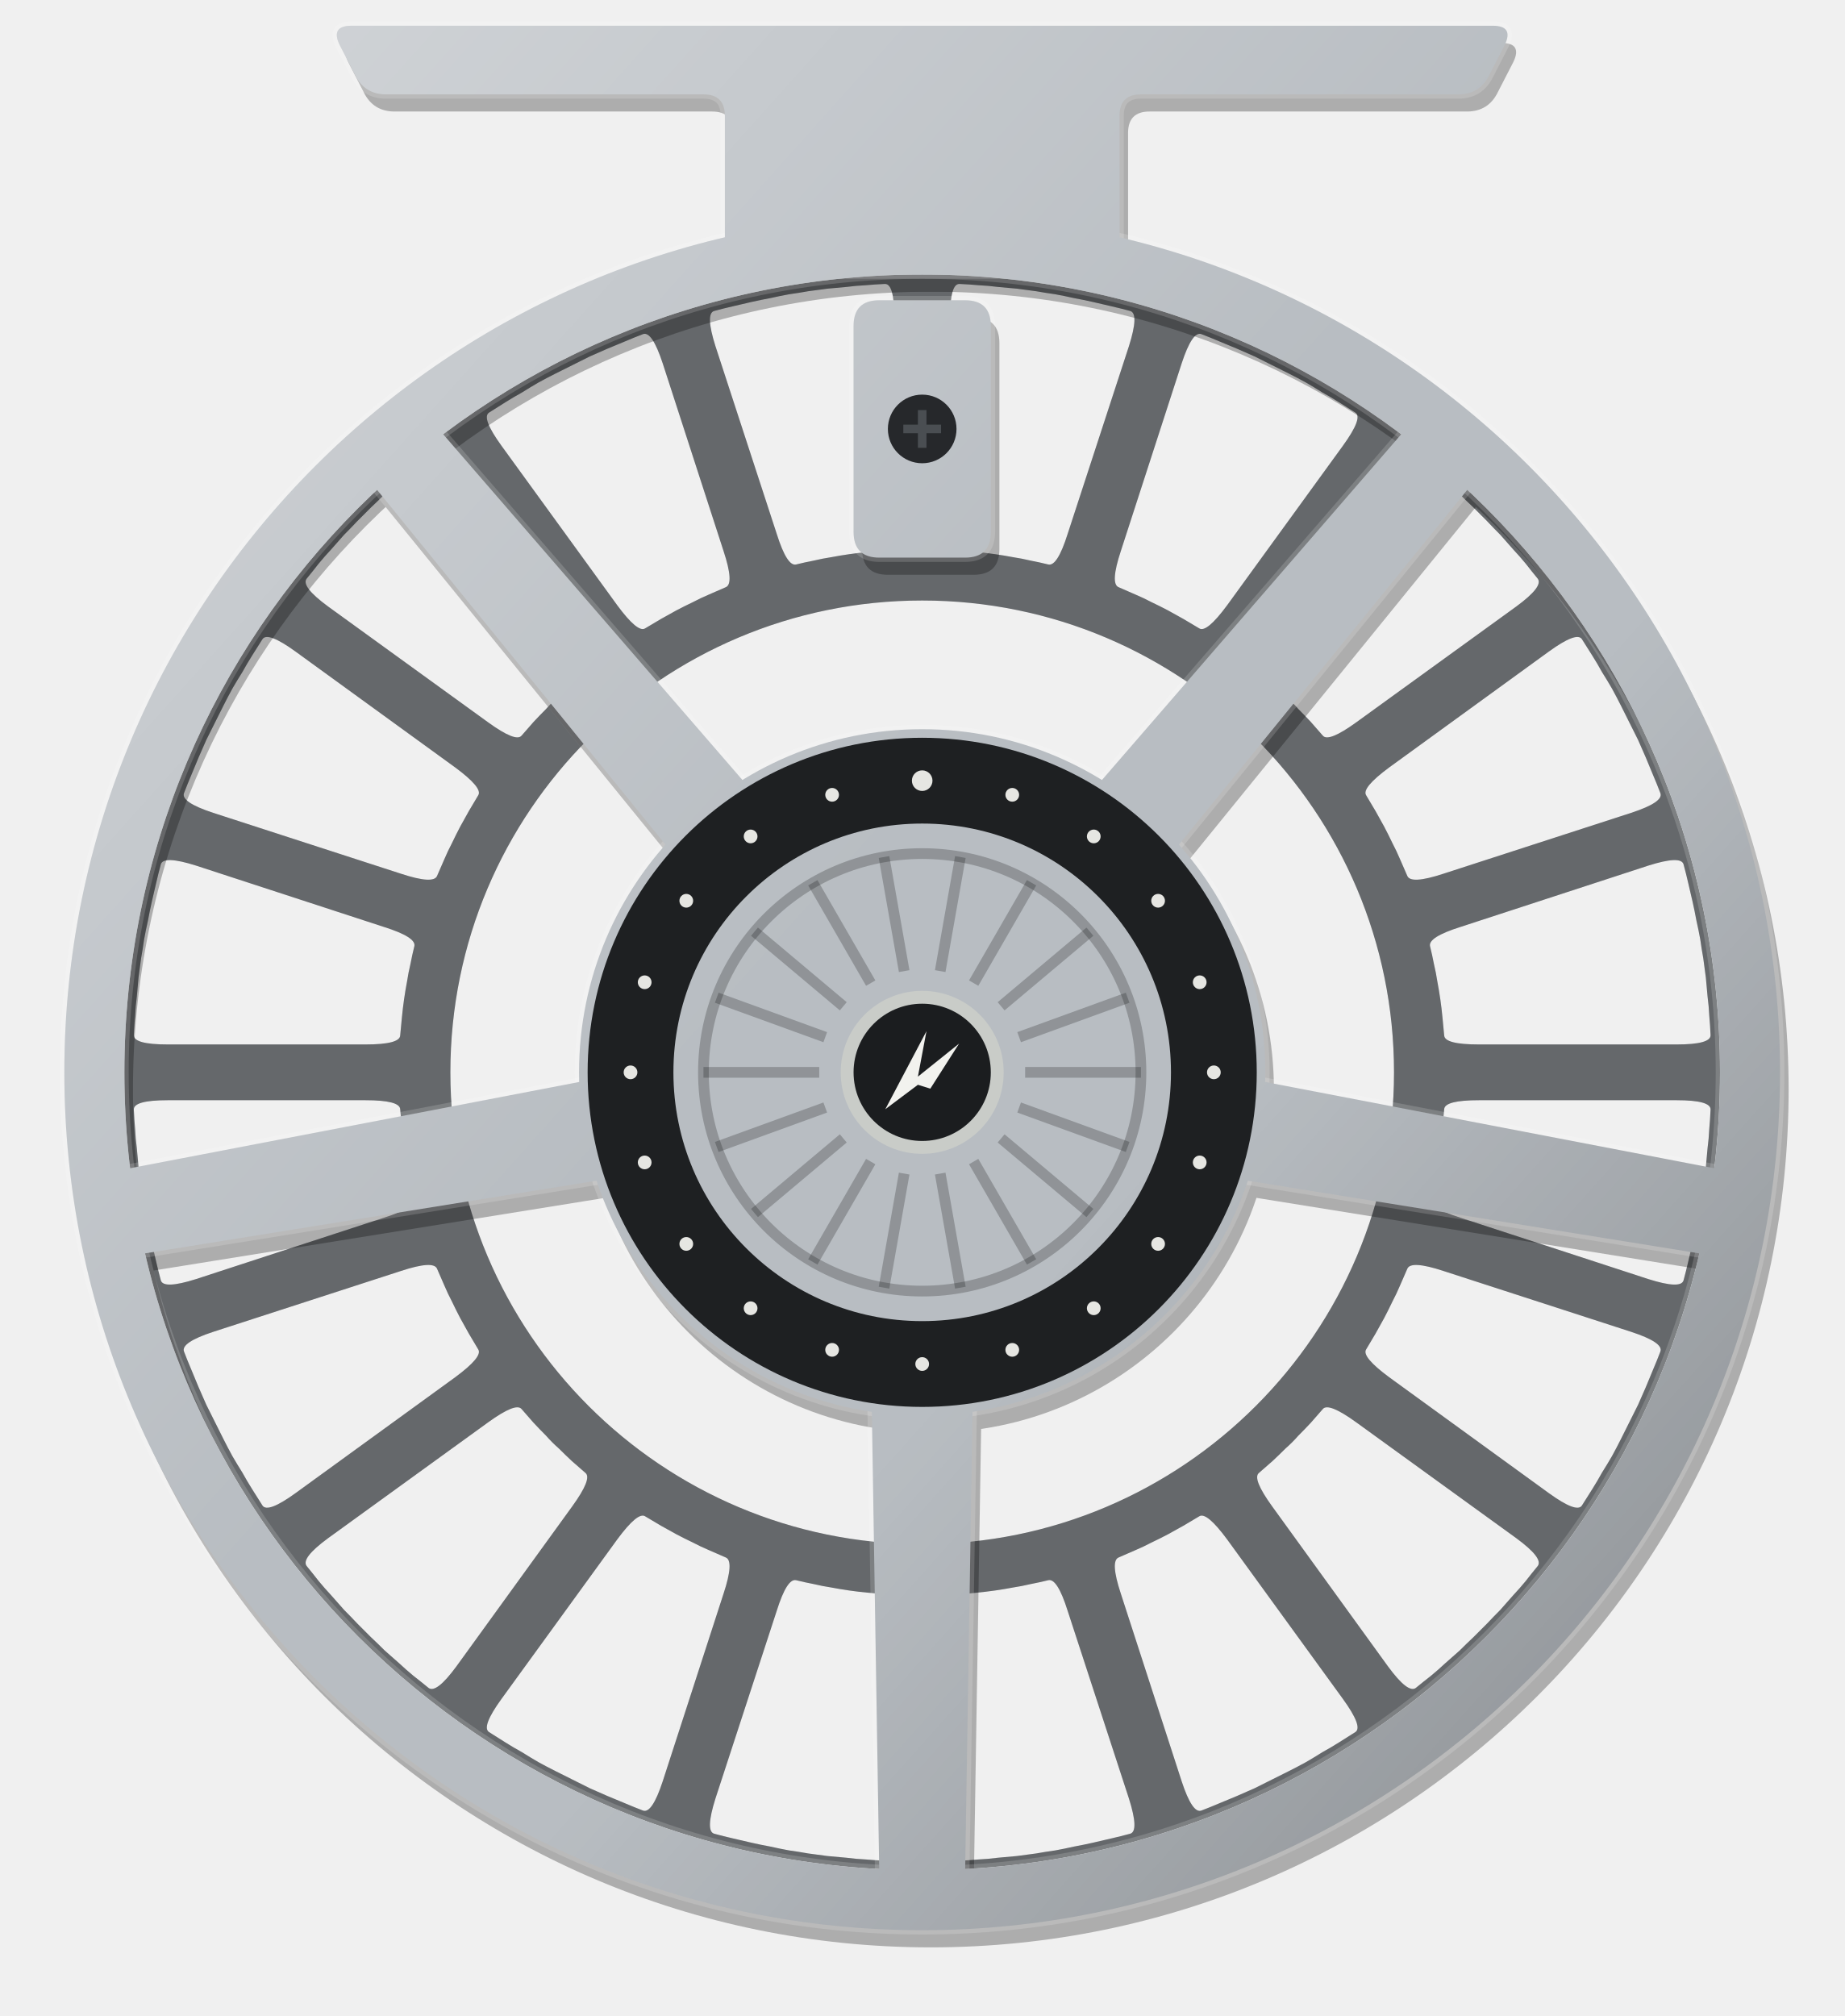
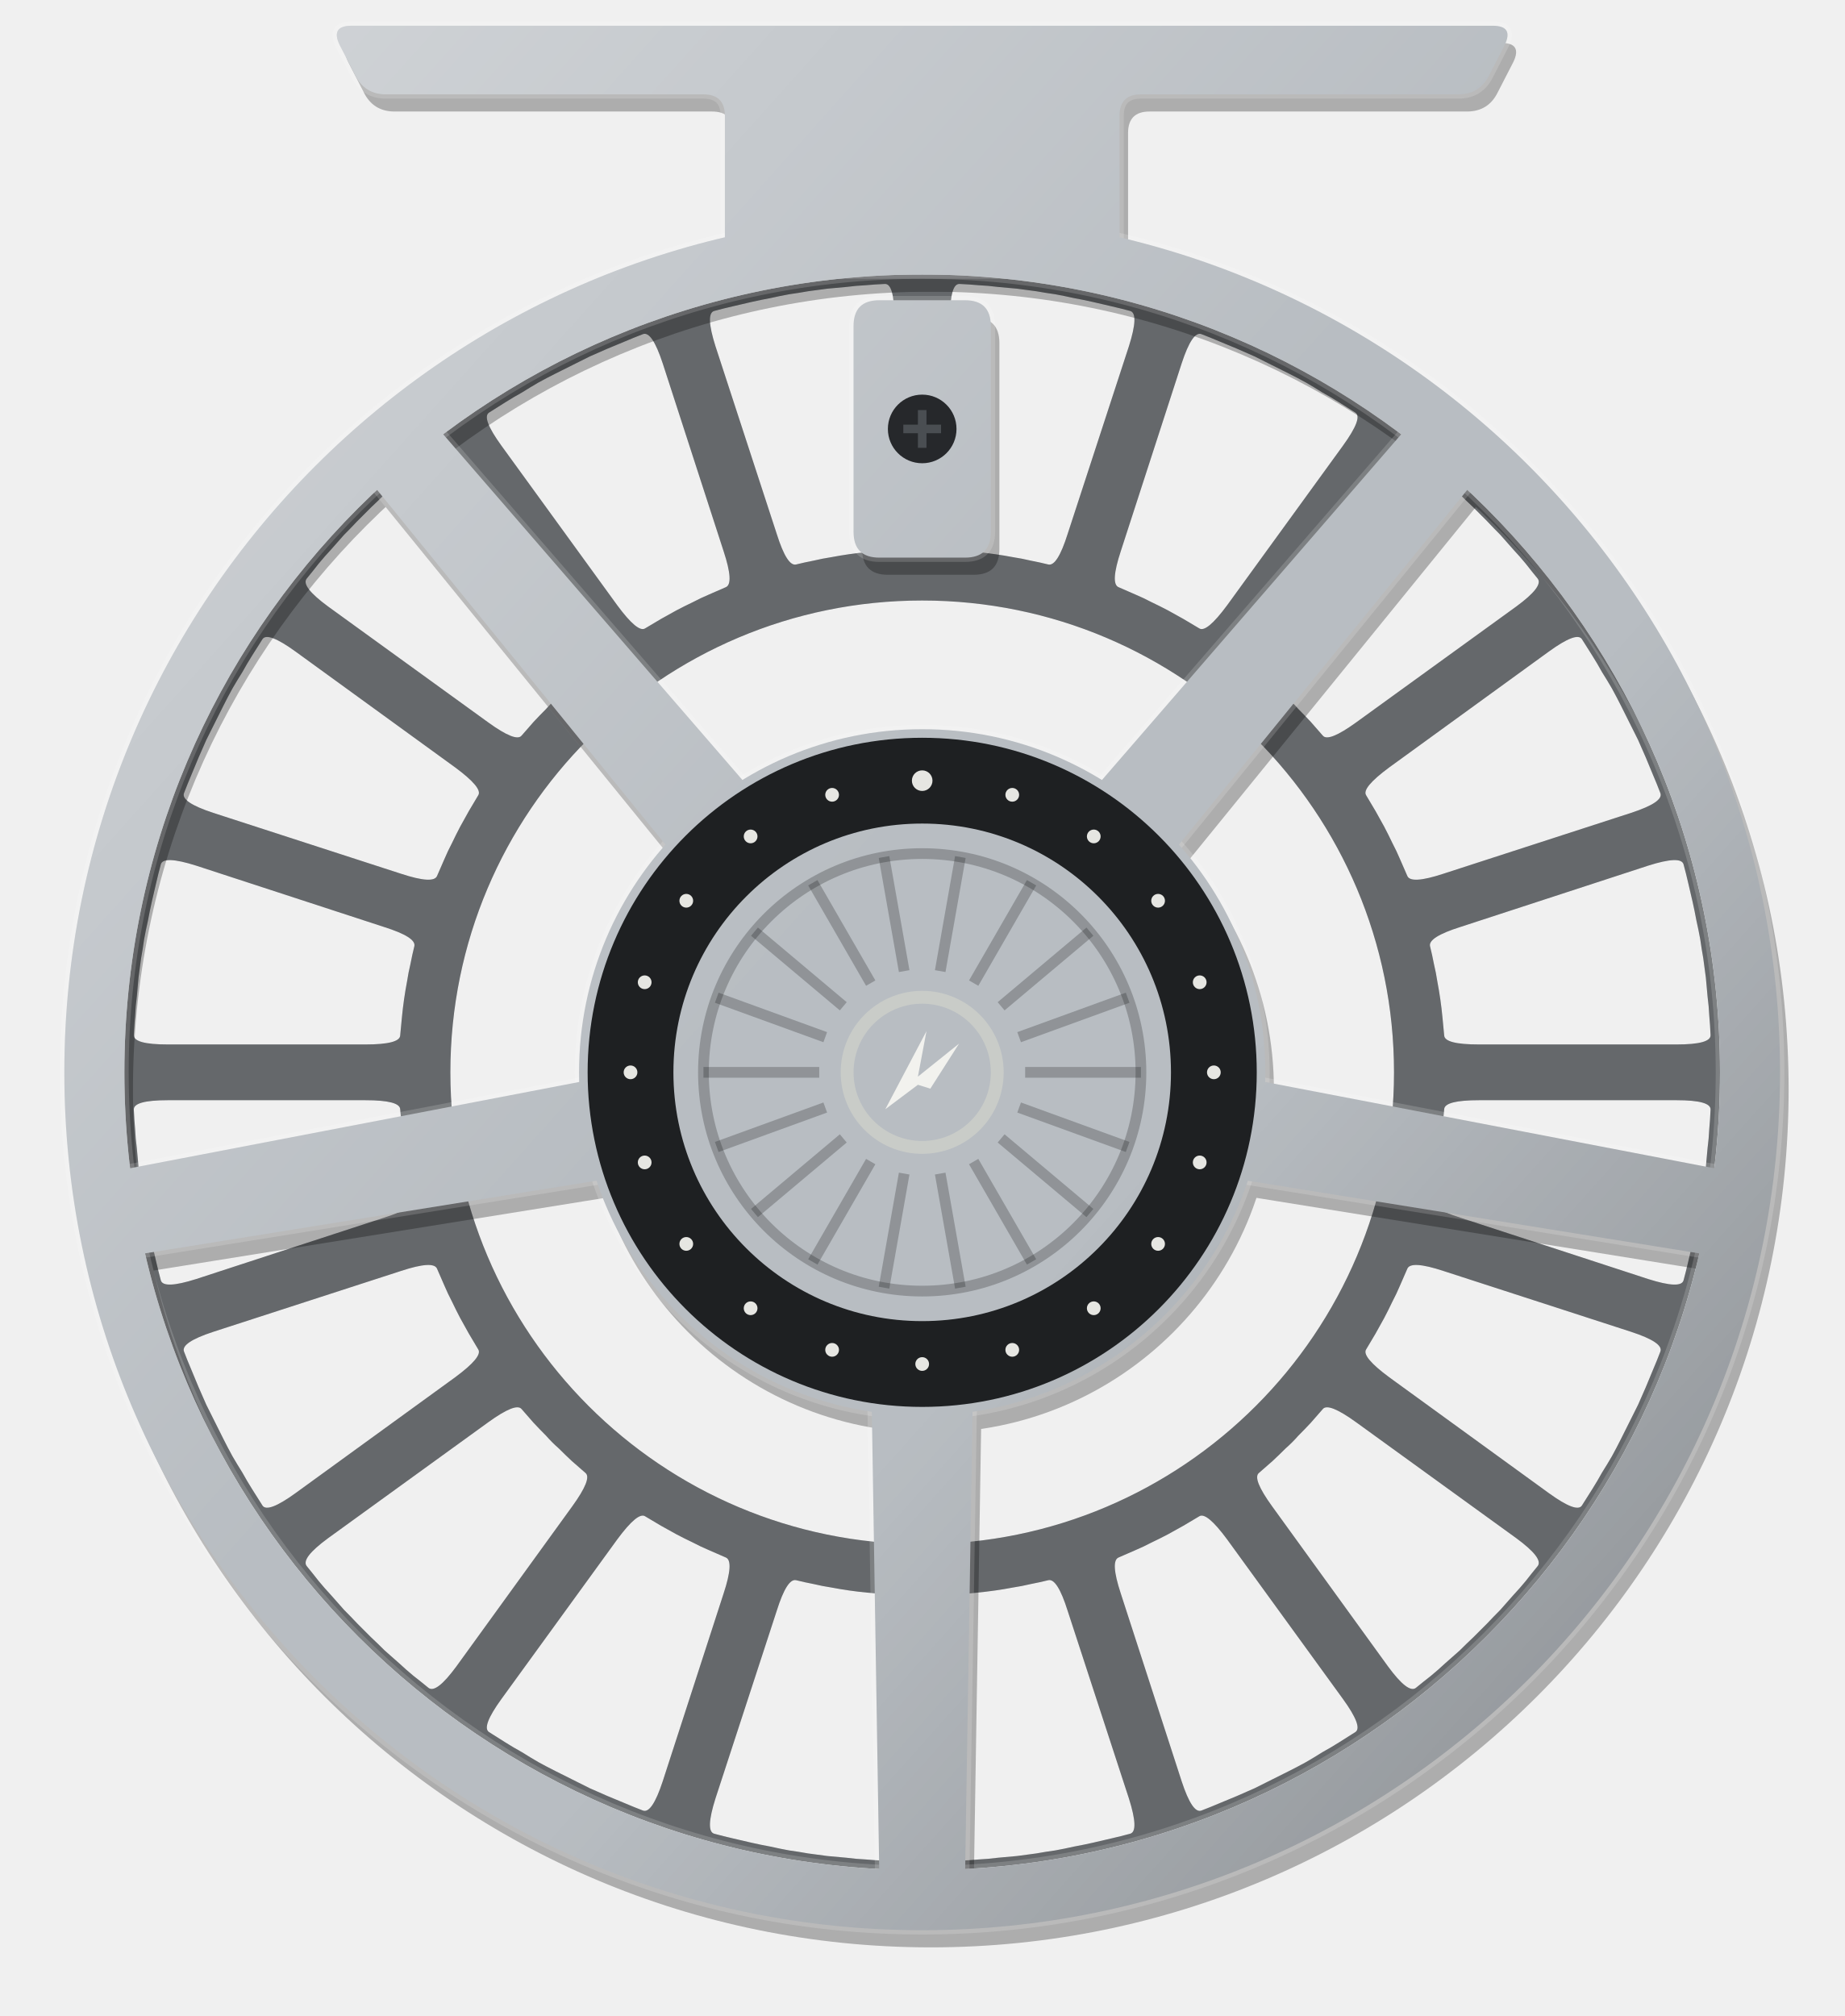
<svg xmlns="http://www.w3.org/2000/svg" viewBox="-215 -250 430 470" color="#b8bdc2">
  <defs>
    <linearGradient id="sheen" x1="0" y1="0" x2="1" y2="1">
      <stop offset="0" stop-color="#fff" stop-opacity=".4" />
      <stop offset=".45" stop-color="#fff" stop-opacity="0" />
      <stop offset=".6" stop-color="#000" stop-opacity="0" />
      <stop offset="1" stop-color="#000" stop-opacity=".3" />
    </linearGradient>
    <g id="back" fill-rule="evenodd" />
    <g id="body" fill-rule="evenodd">
      <path d="M-200 0a200 200 0 1 0 400 0a200 200 0 1 0 -400 0ZM-186 0a186 186 0 1 0 372 0a186 186 0 1 0 -372 0Z" />
      <path d="M-135.8 -239.5Q-138 -244 -133 -244L133 -244Q138 -244 135.8 -239.5L132.2 -232.5Q130 -228 125 -228L51 -228Q46 -228 46 -223L46 -191Q46 -186 41 -186L-41 -186Q-46 -186 -46 -191L-46 -223Q-46 -228 -51 -228L-125 -228Q-130 -228 -132.2 -232.5Z" />
      <path d="M-10 -120Q-16 -120 -16 -126L-16 -174Q-16 -180 -10 -180L10 -180Q16 -180 16 -174L16 -126Q16 -120 10 -120Z" />
      <path d="M-31.7 -51.7Q-29.4 -53.7 -31.3 -55.9L-112.5 -149.7Q-114.5 -152 -116.8 -150L-127.5 -141Q-129.8 -139.1 -127.9 -136.8L-49.7 -40.6Q-47.8 -38.2 -45.5 -40.2Z" />
      <path d="M45.5 -40.2Q47.8 -38.2 49.7 -40.6L127.9 -136.8Q129.8 -139.1 127.5 -141L116.8 -150Q114.5 -152 112.5 -149.7L31.3 -55.9Q29.4 -53.7 31.7 -51.7Z" />
      <path d="M-60.7 1.6Q-61.2 -1.4 -64.1 -0.8L-185.9 22.6Q-188.8 23.1 -188.3 26.1L-185.9 39.9Q-185.4 42.8 -182.4 42.4L-60 22.7Q-57 22.2 -57.5 19.3Z" />
      <path d="M57.5 19.3Q57 22.2 60 22.7L182.4 42.4Q185.4 42.8 185.9 39.9L188.3 26.1Q188.8 23.1 185.9 22.6L64.1 -0.8Q61.2 -1.4 60.7 1.6Z" />
      <path d="M-9 60Q-12 60 -12 63L-10 187Q-10 190 -7 190L7 190Q10 190 10 187L12 63Q12 60 9 60Z" />
      <path d="M-80 0a80 80 0 1 0 160 0a80 80 0 1 0 -160 0Z" />
    </g>
    <mask id="body-mask">
      <use href="#body" fill="#fff" />
    </mask>
  </defs>
  <path d="M-186 0a186 186 0 1 0 372 0a186 186 0 1 0 -372 0ZM-110 0a110 110 0 1 0 220 0a110 110 0 1 0 -220 0ZM6.5 -175.9Q6.5 -183.9 8.7 -183.8L8.7 -183.8Q11 -183.7 13.2 -183.5L13.2 -183.5Q15.4 -183.4 17.7 -183.1L17.7 -183.1Q19.9 -182.9 22.1 -182.7L22.1 -182.7Q24.4 -182.4 26.6 -182.1L26.6 -182.1Q28.8 -181.7 31 -181.4L31 -181.4Q33.2 -181 35.4 -180.5L35.4 -180.5Q37.6 -180.1 39.8 -179.6L39.8 -179.6Q42 -179.1 44.1 -178.6L44.1 -178.6Q46.3 -178.1 48.5 -177.5L48.5 -177.5Q50.6 -176.9 48.2 -169.3L33.9 -125.5Q31.5 -117.9 29.4 -118.4L29.4 -118.4Q27.4 -118.9 25.3 -119.3L25.3 -119.3Q23.2 -119.8 21.2 -120.1L21.2 -120.1Q19.1 -120.5 17 -120.8L17 -120.8Q14.9 -121.1 12.8 -121.3L12.8 -121.3Q10.7 -121.5 8.6 -121.7L8.6 -121.7Q6.5 -121.8 6.5 -129.8ZM60.5 -165.3Q63 -172.9 65.1 -172.1L65.1 -172.1Q67.2 -171.3 69.3 -170.4L69.3 -170.4Q71.3 -169.6 73.4 -168.7L73.4 -168.7Q75.5 -167.8 77.5 -166.9L77.5 -166.9Q79.5 -165.9 81.5 -164.9L81.5 -164.9Q83.5 -163.9 85.5 -162.9L85.5 -162.9Q87.5 -161.9 89.5 -160.8L89.5 -160.8Q91.4 -159.7 93.3 -158.5L93.3 -158.5Q95.3 -157.4 97.2 -156.2L97.2 -156.2Q99.1 -155 101 -153.8L101 -153.8Q102.8 -152.6 98.1 -146.1L71.1 -108.9Q66.3 -102.4 64.6 -103.5L64.6 -103.5Q62.8 -104.6 60.9 -105.7L60.9 -105.7Q59.1 -106.7 57.3 -107.7L57.3 -107.7Q55.4 -108.7 53.5 -109.6L53.5 -109.6Q51.6 -110.6 49.7 -111.4L49.7 -111.4Q47.7 -112.3 45.8 -113.1L45.8 -113.1Q43.8 -113.9 46.3 -121.5ZM108.6 -138.5Q113.3 -144.9 115.1 -143.5L115.1 -143.5Q116.8 -142.1 118.6 -140.7L118.6 -140.7Q120.3 -139.3 121.9 -137.8L121.9 -137.8Q123.6 -136.3 125.3 -134.8L125.3 -134.8Q126.9 -133.2 128.5 -131.7L128.5 -131.7Q130.1 -130.1 131.7 -128.5L131.7 -128.5Q133.2 -126.9 134.8 -125.3L134.8 -125.3Q136.3 -123.6 137.8 -121.9L137.8 -121.9Q139.3 -120.3 140.7 -118.6L140.7 -118.6Q142.1 -116.8 143.5 -115.1L143.5 -115.1Q144.9 -113.3 138.5 -108.6L101.2 -81.6Q94.7 -76.9 93.4 -78.5L93.4 -78.5Q92 -80.1 90.6 -81.7L90.6 -81.7Q89.2 -83.2 87.7 -84.7L87.7 -84.7Q86.3 -86.3 84.7 -87.7L84.7 -87.7Q83.2 -89.2 81.7 -90.6L81.7 -90.6Q80.1 -92 78.5 -93.4L78.5 -93.4Q76.9 -94.7 81.6 -101.2ZM146.1 -98.1Q152.6 -102.8 153.8 -101L153.8 -101Q155 -99.1 156.2 -97.2L156.2 -97.2Q157.4 -95.3 158.5 -93.3L158.5 -93.3Q159.7 -91.4 160.8 -89.5L160.8 -89.5Q161.9 -87.5 162.9 -85.5L162.9 -85.5Q163.9 -83.5 164.9 -81.5L164.9 -81.5Q165.9 -79.5 166.9 -77.5L166.9 -77.5Q167.8 -75.5 168.7 -73.4L168.7 -73.4Q169.6 -71.3 170.4 -69.3L170.4 -69.3Q171.3 -67.2 172.1 -65.1L172.1 -65.1Q172.9 -63 165.3 -60.5L121.5 -46.3Q113.9 -43.8 113.1 -45.8L113.1 -45.8Q112.3 -47.7 111.4 -49.7L111.4 -49.7Q110.6 -51.6 109.6 -53.5L109.6 -53.5Q108.7 -55.4 107.7 -57.3L107.7 -57.3Q106.7 -59.1 105.7 -60.9L105.7 -60.9Q104.6 -62.8 103.5 -64.6L103.5 -64.6Q102.4 -66.3 108.9 -71.1ZM169.3 -48.2Q176.9 -50.6 177.5 -48.5L177.5 -48.5Q178.1 -46.3 178.6 -44.1L178.6 -44.1Q179.1 -42 179.6 -39.8L179.6 -39.8Q180.1 -37.6 180.5 -35.4L180.5 -35.4Q181 -33.2 181.4 -31L181.4 -31Q181.7 -28.8 182.1 -26.6L182.1 -26.6Q182.4 -24.4 182.7 -22.1L182.7 -22.1Q182.9 -19.9 183.1 -17.7L183.1 -17.7Q183.4 -15.4 183.5 -13.2L183.5 -13.2Q183.7 -11 183.8 -8.7L183.8 -8.7Q183.9 -6.5 175.9 -6.5L129.8 -6.5Q121.8 -6.5 121.7 -8.6L121.7 -8.6Q121.5 -10.7 121.3 -12.8L121.3 -12.8Q121.1 -14.9 120.8 -17L120.8 -17Q120.5 -19.1 120.1 -21.2L120.1 -21.2Q119.8 -23.2 119.3 -25.3L119.3 -25.3Q118.9 -27.4 118.4 -29.4L118.4 -29.4Q117.9 -31.5 125.5 -33.9ZM175.9 6.5Q183.9 6.5 183.8 8.7L183.8 8.7Q183.7 11 183.5 13.2L183.5 13.2Q183.4 15.4 183.1 17.7L183.1 17.7Q182.9 19.9 182.7 22.1L182.7 22.1Q182.4 24.4 182.1 26.6L182.1 26.6Q181.7 28.8 181.4 31L181.4 31Q181 33.2 180.5 35.4L180.5 35.4Q180.1 37.6 179.6 39.8L179.6 39.8Q179.1 42 178.6 44.1L178.6 44.1Q178.1 46.3 177.5 48.5L177.5 48.5Q176.9 50.6 169.3 48.2L125.5 33.9Q117.9 31.5 118.4 29.4L118.4 29.4Q118.9 27.4 119.3 25.3L119.3 25.3Q119.8 23.2 120.1 21.2L120.1 21.2Q120.5 19.1 120.8 17L120.8 17Q121.1 14.9 121.3 12.8L121.3 12.8Q121.5 10.7 121.7 8.6L121.7 8.6Q121.8 6.5 129.8 6.5ZM165.3 60.5Q172.9 63 172.1 65.1L172.1 65.1Q171.3 67.2 170.4 69.3L170.4 69.3Q169.6 71.3 168.7 73.4L168.7 73.4Q167.8 75.5 166.9 77.5L166.9 77.5Q165.9 79.5 164.9 81.5L164.9 81.5Q163.9 83.5 162.9 85.5L162.9 85.5Q161.9 87.5 160.8 89.5L160.8 89.5Q159.7 91.4 158.5 93.3L158.5 93.3Q157.4 95.3 156.2 97.2L156.2 97.2Q155 99.1 153.8 101L153.8 101Q152.6 102.8 146.1 98.1L108.9 71.1Q102.4 66.3 103.5 64.6L103.5 64.6Q104.6 62.8 105.7 60.9L105.7 60.9Q106.7 59.1 107.7 57.3L107.7 57.3Q108.7 55.4 109.6 53.5L109.6 53.5Q110.6 51.6 111.4 49.7L111.4 49.7Q112.3 47.7 113.1 45.8L113.1 45.8Q113.9 43.8 121.5 46.3ZM138.5 108.6Q144.9 113.3 143.5 115.1L143.5 115.1Q142.1 116.8 140.7 118.6L140.7 118.6Q139.3 120.3 137.8 121.9L137.8 121.9Q136.3 123.6 134.8 125.3L134.8 125.3Q133.2 126.9 131.7 128.5L131.7 128.5Q130.1 130.1 128.5 131.7L128.5 131.7Q126.9 133.2 125.3 134.8L125.3 134.8Q123.6 136.3 121.9 137.8L121.9 137.8Q120.3 139.3 118.6 140.7L118.6 140.7Q116.8 142.1 115.1 143.5L115.1 143.5Q113.3 144.9 108.6 138.5L81.6 101.2Q76.9 94.7 78.5 93.4L78.5 93.4Q80.1 92 81.7 90.6L81.7 90.6Q83.2 89.2 84.7 87.7L84.7 87.7Q86.3 86.3 87.7 84.7L87.7 84.7Q89.2 83.2 90.6 81.7L90.6 81.7Q92 80.1 93.4 78.5L93.4 78.5Q94.7 76.9 101.2 81.6ZM98.1 146.1Q102.8 152.6 101 153.8L101 153.8Q99.1 155 97.2 156.2L97.2 156.2Q95.3 157.4 93.3 158.5L93.3 158.5Q91.4 159.7 89.5 160.8L89.5 160.8Q87.5 161.9 85.5 162.9L85.5 162.9Q83.5 163.9 81.5 164.9L81.5 164.9Q79.5 165.9 77.5 166.9L77.5 166.9Q75.5 167.8 73.4 168.7L73.4 168.7Q71.3 169.6 69.3 170.4L69.3 170.4Q67.2 171.3 65.1 172.1L65.1 172.1Q63 172.9 60.5 165.3L46.3 121.5Q43.8 113.9 45.8 113.1L45.8 113.1Q47.7 112.3 49.7 111.4L49.7 111.4Q51.6 110.6 53.5 109.6L53.5 109.6Q55.4 108.7 57.3 107.7L57.3 107.7Q59.1 106.7 60.9 105.7L60.9 105.7Q62.8 104.6 64.6 103.5L64.6 103.5Q66.3 102.4 71.1 108.9ZM48.2 169.3Q50.6 176.9 48.5 177.5L48.5 177.5Q46.3 178.1 44.1 178.6L44.1 178.6Q42 179.1 39.8 179.6L39.8 179.6Q37.6 180.1 35.4 180.5L35.4 180.5Q33.2 181 31 181.4L31 181.4Q28.8 181.7 26.6 182.1L26.6 182.1Q24.4 182.4 22.1 182.7L22.1 182.7Q19.9 182.9 17.7 183.1L17.7 183.1Q15.4 183.4 13.2 183.5L13.2 183.5Q11 183.7 8.7 183.8L8.7 183.8Q6.5 183.9 6.5 175.9L6.5 129.8Q6.5 121.8 8.6 121.7L8.6 121.7Q10.7 121.5 12.8 121.3L12.8 121.3Q14.9 121.1 17 120.8L17 120.8Q19.1 120.5 21.2 120.1L21.2 120.1Q23.2 119.8 25.3 119.3L25.3 119.3Q27.4 118.9 29.4 118.4L29.4 118.4Q31.5 117.9 33.9 125.5ZM-6.5 175.9Q-6.5 183.9 -8.7 183.8L-8.7 183.8Q-11 183.7 -13.2 183.5L-13.2 183.5Q-15.4 183.4 -17.7 183.1L-17.7 183.1Q-19.9 182.9 -22.1 182.7L-22.1 182.7Q-24.4 182.4 -26.6 182.1L-26.6 182.1Q-28.8 181.7 -31 181.4L-31 181.4Q-33.2 181 -35.4 180.5L-35.4 180.5Q-37.6 180.1 -39.8 179.6L-39.8 179.6Q-42 179.1 -44.1 178.6L-44.1 178.6Q-46.3 178.1 -48.5 177.5L-48.5 177.5Q-50.6 176.9 -48.2 169.3L-33.9 125.5Q-31.5 117.9 -29.4 118.4L-29.4 118.4Q-27.4 118.9 -25.3 119.3L-25.3 119.3Q-23.2 119.8 -21.2 120.1L-21.2 120.1Q-19.1 120.5 -17 120.8L-17 120.8Q-14.9 121.1 -12.8 121.3L-12.8 121.3Q-10.7 121.5 -8.6 121.7L-8.6 121.7Q-6.5 121.8 -6.5 129.8ZM-60.5 165.3Q-63 172.9 -65.1 172.1L-65.1 172.1Q-67.2 171.3 -69.3 170.4L-69.3 170.4Q-71.3 169.6 -73.4 168.7L-73.4 168.7Q-75.5 167.8 -77.5 166.9L-77.5 166.9Q-79.5 165.9 -81.5 164.9L-81.5 164.9Q-83.5 163.9 -85.5 162.9L-85.5 162.9Q-87.5 161.9 -89.5 160.8L-89.5 160.8Q-91.4 159.7 -93.3 158.5L-93.3 158.5Q-95.3 157.4 -97.2 156.2L-97.2 156.2Q-99.1 155 -101 153.8L-101 153.8Q-102.8 152.6 -98.1 146.1L-71.1 108.9Q-66.3 102.4 -64.6 103.5L-64.6 103.5Q-62.8 104.6 -60.9 105.7L-60.9 105.7Q-59.1 106.7 -57.3 107.7L-57.3 107.7Q-55.4 108.7 -53.5 109.6L-53.5 109.6Q-51.6 110.6 -49.7 111.4L-49.7 111.4Q-47.7 112.3 -45.8 113.1L-45.8 113.1Q-43.8 113.9 -46.3 121.5ZM-108.6 138.5Q-113.3 144.9 -115.1 143.5L-115.1 143.5Q-116.8 142.1 -118.6 140.7L-118.6 140.7Q-120.3 139.3 -121.9 137.8L-121.9 137.8Q-123.6 136.3 -125.3 134.8L-125.3 134.8Q-126.9 133.2 -128.5 131.7L-128.5 131.7Q-130.1 130.1 -131.7 128.5L-131.7 128.5Q-133.2 126.9 -134.8 125.3L-134.8 125.3Q-136.3 123.6 -137.8 121.9L-137.8 121.9Q-139.3 120.3 -140.7 118.6L-140.7 118.6Q-142.1 116.8 -143.5 115.1L-143.5 115.1Q-144.9 113.3 -138.5 108.6L-101.2 81.6Q-94.7 76.9 -93.4 78.5L-93.4 78.5Q-92 80.1 -90.6 81.7L-90.6 81.7Q-89.2 83.2 -87.7 84.7L-87.7 84.7Q-86.3 86.3 -84.7 87.7L-84.7 87.7Q-83.2 89.2 -81.7 90.6L-81.7 90.6Q-80.1 92 -78.5 93.4L-78.5 93.4Q-76.9 94.7 -81.6 101.2ZM-146.1 98.1Q-152.6 102.8 -153.8 101L-153.8 101Q-155 99.1 -156.2 97.2L-156.2 97.2Q-157.4 95.3 -158.5 93.3L-158.5 93.3Q-159.7 91.4 -160.8 89.5L-160.8 89.5Q-161.9 87.5 -162.9 85.5L-162.9 85.5Q-163.9 83.5 -164.9 81.5L-164.9 81.5Q-165.9 79.5 -166.9 77.5L-166.9 77.5Q-167.8 75.5 -168.7 73.4L-168.7 73.4Q-169.6 71.3 -170.4 69.3L-170.4 69.3Q-171.3 67.2 -172.1 65.1L-172.1 65.1Q-172.9 63 -165.3 60.5L-121.5 46.3Q-113.9 43.8 -113.1 45.8L-113.1 45.8Q-112.3 47.7 -111.4 49.7L-111.4 49.7Q-110.6 51.6 -109.6 53.5L-109.6 53.5Q-108.7 55.4 -107.7 57.3L-107.7 57.3Q-106.7 59.1 -105.7 60.9L-105.7 60.9Q-104.6 62.8 -103.5 64.6L-103.5 64.6Q-102.4 66.3 -108.9 71.1ZM-169.3 48.2Q-176.9 50.6 -177.5 48.5L-177.5 48.5Q-178.1 46.3 -178.6 44.1L-178.6 44.1Q-179.1 42 -179.6 39.8L-179.6 39.8Q-180.1 37.6 -180.5 35.4L-180.5 35.4Q-181 33.2 -181.4 31L-181.4 31Q-181.7 28.8 -182.1 26.6L-182.1 26.6Q-182.4 24.4 -182.7 22.1L-182.7 22.1Q-182.9 19.9 -183.1 17.7L-183.1 17.7Q-183.4 15.4 -183.5 13.2L-183.5 13.2Q-183.7 11 -183.8 8.7L-183.8 8.7Q-183.9 6.5 -175.9 6.5L-129.8 6.5Q-121.8 6.5 -121.7 8.6L-121.7 8.6Q-121.5 10.7 -121.3 12.8L-121.3 12.8Q-121.1 14.9 -120.8 17L-120.8 17Q-120.5 19.1 -120.1 21.2L-120.1 21.2Q-119.8 23.2 -119.3 25.3L-119.3 25.3Q-118.9 27.4 -118.4 29.4L-118.4 29.4Q-117.9 31.5 -125.5 33.9ZM-175.9 -6.5Q-183.9 -6.5 -183.8 -8.7L-183.8 -8.7Q-183.7 -11 -183.5 -13.2L-183.5 -13.2Q-183.4 -15.4 -183.1 -17.7L-183.1 -17.7Q-182.9 -19.9 -182.7 -22.1L-182.7 -22.1Q-182.4 -24.4 -182.1 -26.6L-182.1 -26.6Q-181.7 -28.8 -181.4 -31L-181.4 -31Q-181 -33.2 -180.5 -35.4L-180.5 -35.4Q-180.1 -37.6 -179.6 -39.8L-179.6 -39.8Q-179.1 -42 -178.6 -44.1L-178.6 -44.1Q-178.1 -46.3 -177.5 -48.5L-177.5 -48.5Q-176.9 -50.6 -169.3 -48.2L-125.5 -33.9Q-117.9 -31.5 -118.4 -29.4L-118.4 -29.4Q-118.9 -27.4 -119.3 -25.3L-119.3 -25.3Q-119.8 -23.2 -120.1 -21.2L-120.1 -21.2Q-120.5 -19.1 -120.8 -17L-120.8 -17Q-121.1 -14.9 -121.3 -12.8L-121.3 -12.8Q-121.5 -10.7 -121.7 -8.6L-121.7 -8.6Q-121.8 -6.5 -129.8 -6.5ZM-165.3 -60.5Q-172.9 -63 -172.1 -65.1L-172.1 -65.1Q-171.3 -67.2 -170.4 -69.3L-170.4 -69.3Q-169.6 -71.3 -168.7 -73.4L-168.7 -73.4Q-167.8 -75.5 -166.9 -77.5L-166.9 -77.5Q-165.9 -79.5 -164.9 -81.5L-164.9 -81.5Q-163.9 -83.5 -162.9 -85.5L-162.9 -85.5Q-161.9 -87.5 -160.8 -89.5L-160.8 -89.5Q-159.7 -91.4 -158.5 -93.3L-158.5 -93.3Q-157.4 -95.3 -156.2 -97.2L-156.2 -97.2Q-155 -99.1 -153.8 -101L-153.8 -101Q-152.6 -102.8 -146.1 -98.1L-108.9 -71.1Q-102.4 -66.3 -103.5 -64.6L-103.5 -64.6Q-104.6 -62.8 -105.7 -60.9L-105.7 -60.9Q-106.7 -59.1 -107.7 -57.3L-107.7 -57.3Q-108.7 -55.4 -109.6 -53.5L-109.6 -53.5Q-110.6 -51.6 -111.4 -49.7L-111.4 -49.7Q-112.3 -47.7 -113.1 -45.8L-113.1 -45.8Q-113.9 -43.8 -121.5 -46.3ZM-138.5 -108.6Q-144.9 -113.3 -143.5 -115.1L-143.5 -115.1Q-142.1 -116.8 -140.7 -118.6L-140.7 -118.6Q-139.3 -120.3 -137.8 -121.9L-137.8 -121.9Q-136.3 -123.6 -134.8 -125.3L-134.8 -125.3Q-133.2 -126.9 -131.7 -128.5L-131.7 -128.5Q-130.1 -130.1 -128.5 -131.7L-128.5 -131.7Q-126.9 -133.2 -125.3 -134.8L-125.3 -134.8Q-123.6 -136.3 -121.9 -137.8L-121.9 -137.8Q-120.3 -139.3 -118.6 -140.7L-118.6 -140.7Q-116.8 -142.1 -115.1 -143.5L-115.1 -143.5Q-113.3 -144.9 -108.6 -138.5L-81.6 -101.2Q-76.9 -94.7 -78.5 -93.4L-78.5 -93.4Q-80.1 -92 -81.7 -90.6L-81.7 -90.6Q-83.2 -89.2 -84.7 -87.7L-84.7 -87.7Q-86.3 -86.3 -87.7 -84.7L-87.7 -84.7Q-89.2 -83.2 -90.6 -81.7L-90.6 -81.7Q-92 -80.1 -93.4 -78.5L-93.4 -78.5Q-94.7 -76.9 -101.2 -81.6ZM-98.1 -146.1Q-102.8 -152.6 -101 -153.8L-101 -153.8Q-99.1 -155 -97.2 -156.2L-97.2 -156.2Q-95.3 -157.4 -93.3 -158.5L-93.3 -158.5Q-91.4 -159.7 -89.5 -160.8L-89.5 -160.8Q-87.5 -161.9 -85.5 -162.9L-85.5 -162.9Q-83.5 -163.9 -81.5 -164.9L-81.5 -164.9Q-79.5 -165.9 -77.5 -166.9L-77.5 -166.9Q-75.5 -167.8 -73.4 -168.7L-73.4 -168.7Q-71.3 -169.6 -69.3 -170.4L-69.3 -170.4Q-67.2 -171.3 -65.1 -172.1L-65.1 -172.1Q-63 -172.9 -60.5 -165.3L-46.3 -121.5Q-43.8 -113.9 -45.8 -113.1L-45.8 -113.1Q-47.7 -112.3 -49.7 -111.4L-49.7 -111.4Q-51.6 -110.6 -53.5 -109.6L-53.5 -109.6Q-55.4 -108.7 -57.3 -107.7L-57.3 -107.7Q-59.1 -106.7 -60.9 -105.7L-60.9 -105.7Q-62.8 -104.6 -64.6 -103.5L-64.6 -103.5Q-66.3 -102.4 -71.1 -108.9ZM-48.2 -169.3Q-50.6 -176.9 -48.5 -177.5L-48.5 -177.5Q-46.3 -178.1 -44.1 -178.6L-44.1 -178.6Q-42 -179.1 -39.8 -179.6L-39.8 -179.6Q-37.6 -180.1 -35.4 -180.5L-35.4 -180.5Q-33.2 -181 -31 -181.4L-31 -181.4Q-28.8 -181.7 -26.6 -182.1L-26.6 -182.1Q-24.4 -182.4 -22.1 -182.7L-22.1 -182.7Q-19.9 -182.9 -17.7 -183.1L-17.7 -183.1Q-15.4 -183.4 -13.2 -183.5L-13.2 -183.5Q-11 -183.7 -8.7 -183.8L-8.7 -183.8Q-6.5 -183.9 -6.5 -175.9L-6.5 -129.8Q-6.5 -121.8 -8.6 -121.7L-8.6 -121.7Q-10.7 -121.5 -12.8 -121.3L-12.8 -121.3Q-14.9 -121.1 -17 -120.8L-17 -120.8Q-19.1 -120.5 -21.2 -120.1L-21.2 -120.1Q-23.2 -119.8 -25.3 -119.3L-25.3 -119.3Q-27.4 -118.9 -29.4 -118.4L-29.4 -118.4Q-31.5 -117.9 -33.9 -125.5Z" fill="currentColor" fill-rule="evenodd" />
  <path d="M-186 0a186 186 0 1 0 372 0a186 186 0 1 0 -372 0ZM-110 0a110 110 0 1 0 220 0a110 110 0 1 0 -220 0ZM6.5 -175.9Q6.5 -183.9 8.7 -183.8L8.7 -183.8Q11 -183.7 13.2 -183.5L13.2 -183.5Q15.4 -183.4 17.7 -183.1L17.7 -183.1Q19.9 -182.9 22.1 -182.7L22.1 -182.7Q24.4 -182.4 26.6 -182.1L26.6 -182.1Q28.8 -181.7 31 -181.4L31 -181.4Q33.2 -181 35.4 -180.5L35.4 -180.5Q37.6 -180.1 39.8 -179.6L39.8 -179.6Q42 -179.1 44.1 -178.6L44.1 -178.6Q46.3 -178.1 48.5 -177.5L48.5 -177.5Q50.6 -176.9 48.2 -169.3L33.9 -125.5Q31.5 -117.9 29.4 -118.4L29.4 -118.4Q27.4 -118.9 25.3 -119.3L25.3 -119.3Q23.2 -119.8 21.2 -120.1L21.2 -120.1Q19.1 -120.5 17 -120.8L17 -120.8Q14.9 -121.1 12.8 -121.3L12.8 -121.3Q10.7 -121.5 8.6 -121.7L8.6 -121.7Q6.5 -121.8 6.5 -129.8ZM60.5 -165.3Q63 -172.9 65.1 -172.1L65.1 -172.1Q67.2 -171.3 69.3 -170.4L69.3 -170.4Q71.3 -169.6 73.4 -168.7L73.4 -168.7Q75.5 -167.8 77.5 -166.9L77.5 -166.9Q79.5 -165.9 81.5 -164.9L81.5 -164.9Q83.5 -163.9 85.5 -162.9L85.5 -162.9Q87.5 -161.9 89.5 -160.8L89.5 -160.8Q91.4 -159.7 93.3 -158.5L93.3 -158.5Q95.3 -157.4 97.2 -156.2L97.2 -156.2Q99.1 -155 101 -153.8L101 -153.8Q102.8 -152.6 98.1 -146.1L71.1 -108.9Q66.3 -102.4 64.6 -103.5L64.6 -103.5Q62.8 -104.6 60.9 -105.7L60.9 -105.7Q59.1 -106.7 57.3 -107.7L57.3 -107.7Q55.4 -108.7 53.5 -109.6L53.5 -109.6Q51.6 -110.6 49.7 -111.4L49.7 -111.4Q47.7 -112.3 45.8 -113.1L45.8 -113.1Q43.8 -113.9 46.3 -121.5ZM108.6 -138.5Q113.3 -144.9 115.1 -143.5L115.1 -143.5Q116.8 -142.1 118.6 -140.7L118.6 -140.7Q120.3 -139.3 121.9 -137.8L121.9 -137.8Q123.6 -136.3 125.3 -134.8L125.3 -134.8Q126.9 -133.2 128.5 -131.7L128.5 -131.7Q130.1 -130.1 131.7 -128.5L131.7 -128.5Q133.2 -126.9 134.8 -125.3L134.8 -125.3Q136.3 -123.6 137.8 -121.9L137.8 -121.9Q139.3 -120.3 140.7 -118.6L140.7 -118.6Q142.1 -116.8 143.5 -115.1L143.5 -115.1Q144.9 -113.3 138.5 -108.6L101.2 -81.6Q94.7 -76.9 93.4 -78.5L93.4 -78.5Q92 -80.1 90.6 -81.7L90.6 -81.7Q89.2 -83.2 87.7 -84.7L87.7 -84.7Q86.3 -86.3 84.7 -87.7L84.7 -87.7Q83.2 -89.2 81.7 -90.6L81.7 -90.6Q80.1 -92 78.5 -93.4L78.5 -93.4Q76.9 -94.7 81.6 -101.2ZM146.1 -98.1Q152.6 -102.8 153.8 -101L153.8 -101Q155 -99.1 156.2 -97.2L156.2 -97.2Q157.4 -95.3 158.5 -93.3L158.5 -93.3Q159.7 -91.4 160.8 -89.5L160.8 -89.5Q161.9 -87.5 162.9 -85.5L162.9 -85.5Q163.9 -83.5 164.9 -81.5L164.9 -81.5Q165.9 -79.5 166.9 -77.5L166.9 -77.5Q167.8 -75.5 168.7 -73.4L168.7 -73.4Q169.6 -71.3 170.4 -69.3L170.4 -69.3Q171.3 -67.2 172.1 -65.1L172.1 -65.1Q172.9 -63 165.3 -60.5L121.5 -46.3Q113.9 -43.8 113.1 -45.8L113.1 -45.8Q112.3 -47.7 111.4 -49.7L111.4 -49.7Q110.6 -51.6 109.6 -53.5L109.6 -53.5Q108.7 -55.4 107.7 -57.3L107.7 -57.3Q106.7 -59.1 105.7 -60.9L105.7 -60.9Q104.6 -62.8 103.5 -64.6L103.5 -64.6Q102.4 -66.3 108.9 -71.1ZM169.3 -48.2Q176.9 -50.6 177.5 -48.5L177.5 -48.5Q178.1 -46.3 178.6 -44.1L178.6 -44.1Q179.1 -42 179.6 -39.8L179.6 -39.8Q180.1 -37.6 180.5 -35.4L180.5 -35.4Q181 -33.2 181.4 -31L181.4 -31Q181.7 -28.8 182.1 -26.6L182.1 -26.6Q182.4 -24.4 182.7 -22.1L182.7 -22.1Q182.9 -19.9 183.1 -17.7L183.1 -17.7Q183.4 -15.4 183.5 -13.2L183.5 -13.2Q183.7 -11 183.8 -8.7L183.8 -8.7Q183.9 -6.5 175.9 -6.5L129.8 -6.5Q121.8 -6.5 121.7 -8.6L121.7 -8.6Q121.5 -10.7 121.3 -12.8L121.3 -12.8Q121.1 -14.9 120.8 -17L120.8 -17Q120.5 -19.1 120.1 -21.2L120.1 -21.2Q119.8 -23.2 119.3 -25.3L119.3 -25.3Q118.9 -27.4 118.4 -29.4L118.4 -29.4Q117.9 -31.5 125.5 -33.9ZM175.9 6.5Q183.9 6.5 183.8 8.7L183.8 8.7Q183.7 11 183.5 13.2L183.5 13.2Q183.4 15.4 183.1 17.7L183.1 17.7Q182.9 19.9 182.7 22.1L182.7 22.1Q182.4 24.4 182.1 26.6L182.1 26.6Q181.7 28.8 181.4 31L181.4 31Q181 33.2 180.5 35.4L180.5 35.4Q180.1 37.6 179.6 39.8L179.6 39.8Q179.1 42 178.6 44.1L178.6 44.1Q178.1 46.3 177.5 48.5L177.5 48.5Q176.9 50.6 169.3 48.2L125.5 33.9Q117.9 31.5 118.4 29.4L118.4 29.4Q118.9 27.4 119.3 25.3L119.3 25.3Q119.8 23.2 120.1 21.2L120.1 21.2Q120.5 19.1 120.8 17L120.8 17Q121.1 14.9 121.3 12.8L121.3 12.8Q121.5 10.7 121.7 8.6L121.7 8.6Q121.8 6.5 129.8 6.5ZM165.3 60.5Q172.9 63 172.1 65.1L172.1 65.1Q171.3 67.2 170.4 69.3L170.4 69.3Q169.6 71.3 168.7 73.4L168.7 73.4Q167.8 75.5 166.9 77.5L166.9 77.5Q165.9 79.5 164.9 81.5L164.9 81.5Q163.9 83.5 162.9 85.5L162.9 85.5Q161.9 87.5 160.8 89.5L160.8 89.5Q159.7 91.4 158.5 93.3L158.5 93.3Q157.4 95.3 156.2 97.2L156.2 97.2Q155 99.1 153.8 101L153.8 101Q152.6 102.8 146.1 98.1L108.9 71.1Q102.4 66.3 103.5 64.6L103.5 64.6Q104.6 62.8 105.7 60.9L105.7 60.9Q106.7 59.1 107.7 57.3L107.7 57.3Q108.7 55.4 109.6 53.5L109.6 53.5Q110.6 51.6 111.4 49.7L111.4 49.7Q112.3 47.7 113.1 45.8L113.1 45.8Q113.9 43.8 121.5 46.3ZM138.5 108.6Q144.9 113.3 143.5 115.1L143.5 115.1Q142.1 116.8 140.7 118.6L140.7 118.6Q139.3 120.3 137.8 121.9L137.8 121.9Q136.3 123.6 134.8 125.3L134.8 125.3Q133.2 126.9 131.7 128.5L131.7 128.5Q130.1 130.1 128.5 131.7L128.5 131.7Q126.9 133.2 125.3 134.8L125.3 134.8Q123.6 136.3 121.9 137.8L121.9 137.8Q120.3 139.3 118.6 140.7L118.6 140.7Q116.8 142.1 115.1 143.5L115.1 143.5Q113.3 144.9 108.6 138.5L81.6 101.2Q76.9 94.7 78.5 93.4L78.5 93.4Q80.1 92 81.7 90.6L81.7 90.6Q83.2 89.2 84.7 87.7L84.7 87.7Q86.3 86.3 87.7 84.7L87.7 84.7Q89.2 83.2 90.6 81.7L90.6 81.7Q92 80.1 93.4 78.5L93.4 78.5Q94.7 76.9 101.2 81.6ZM98.1 146.1Q102.8 152.6 101 153.8L101 153.8Q99.1 155 97.2 156.2L97.2 156.2Q95.3 157.4 93.3 158.5L93.3 158.5Q91.4 159.7 89.5 160.8L89.5 160.8Q87.5 161.9 85.5 162.9L85.5 162.9Q83.5 163.9 81.5 164.9L81.5 164.9Q79.5 165.9 77.5 166.9L77.5 166.9Q75.5 167.8 73.4 168.7L73.4 168.7Q71.3 169.6 69.3 170.4L69.3 170.4Q67.2 171.3 65.1 172.1L65.1 172.1Q63 172.9 60.5 165.3L46.3 121.5Q43.8 113.9 45.8 113.1L45.8 113.1Q47.7 112.3 49.7 111.4L49.7 111.4Q51.6 110.6 53.5 109.6L53.5 109.6Q55.4 108.7 57.3 107.7L57.3 107.7Q59.1 106.7 60.9 105.7L60.9 105.7Q62.8 104.6 64.6 103.5L64.6 103.5Q66.3 102.4 71.1 108.9ZM48.2 169.3Q50.6 176.9 48.5 177.5L48.5 177.5Q46.3 178.1 44.1 178.6L44.1 178.6Q42 179.1 39.8 179.6L39.8 179.6Q37.6 180.1 35.4 180.5L35.4 180.5Q33.2 181 31 181.4L31 181.4Q28.8 181.7 26.6 182.1L26.6 182.1Q24.4 182.4 22.1 182.7L22.1 182.7Q19.9 182.9 17.7 183.1L17.7 183.1Q15.4 183.4 13.2 183.5L13.2 183.5Q11 183.7 8.7 183.8L8.7 183.8Q6.5 183.9 6.5 175.9L6.5 129.8Q6.5 121.8 8.6 121.7L8.6 121.7Q10.7 121.5 12.8 121.3L12.8 121.3Q14.9 121.1 17 120.8L17 120.8Q19.1 120.5 21.2 120.1L21.2 120.1Q23.2 119.8 25.3 119.3L25.3 119.3Q27.4 118.9 29.4 118.4L29.4 118.4Q31.5 117.9 33.9 125.5ZM-6.5 175.9Q-6.5 183.9 -8.7 183.8L-8.7 183.8Q-11 183.7 -13.2 183.5L-13.2 183.5Q-15.4 183.4 -17.7 183.1L-17.7 183.1Q-19.9 182.9 -22.1 182.7L-22.1 182.7Q-24.4 182.4 -26.6 182.1L-26.6 182.1Q-28.8 181.7 -31 181.4L-31 181.4Q-33.2 181 -35.4 180.5L-35.4 180.5Q-37.6 180.1 -39.8 179.6L-39.8 179.6Q-42 179.1 -44.1 178.6L-44.1 178.6Q-46.3 178.1 -48.5 177.5L-48.5 177.5Q-50.6 176.9 -48.2 169.3L-33.9 125.5Q-31.5 117.9 -29.4 118.4L-29.4 118.4Q-27.4 118.9 -25.3 119.3L-25.3 119.3Q-23.2 119.8 -21.2 120.1L-21.2 120.1Q-19.1 120.5 -17 120.8L-17 120.8Q-14.9 121.1 -12.8 121.3L-12.8 121.3Q-10.7 121.5 -8.6 121.7L-8.6 121.7Q-6.5 121.8 -6.5 129.8ZM-60.5 165.3Q-63 172.9 -65.1 172.1L-65.1 172.1Q-67.2 171.3 -69.3 170.4L-69.3 170.4Q-71.3 169.6 -73.4 168.7L-73.4 168.7Q-75.5 167.8 -77.5 166.9L-77.5 166.9Q-79.5 165.9 -81.5 164.9L-81.5 164.9Q-83.5 163.9 -85.5 162.9L-85.5 162.9Q-87.5 161.9 -89.5 160.8L-89.5 160.8Q-91.4 159.7 -93.3 158.5L-93.3 158.5Q-95.3 157.4 -97.2 156.2L-97.2 156.2Q-99.1 155 -101 153.8L-101 153.8Q-102.8 152.6 -98.1 146.1L-71.1 108.9Q-66.3 102.4 -64.6 103.5L-64.6 103.5Q-62.8 104.6 -60.9 105.7L-60.9 105.7Q-59.1 106.7 -57.3 107.7L-57.3 107.7Q-55.4 108.7 -53.5 109.6L-53.5 109.6Q-51.6 110.6 -49.7 111.4L-49.7 111.4Q-47.7 112.3 -45.8 113.1L-45.8 113.1Q-43.8 113.9 -46.3 121.5ZM-108.6 138.5Q-113.3 144.9 -115.1 143.5L-115.1 143.5Q-116.8 142.1 -118.6 140.7L-118.6 140.7Q-120.3 139.3 -121.9 137.8L-121.9 137.8Q-123.6 136.3 -125.3 134.8L-125.3 134.8Q-126.9 133.2 -128.5 131.7L-128.5 131.7Q-130.1 130.1 -131.7 128.5L-131.7 128.5Q-133.2 126.9 -134.8 125.3L-134.8 125.3Q-136.3 123.6 -137.8 121.9L-137.8 121.9Q-139.3 120.3 -140.7 118.6L-140.7 118.6Q-142.1 116.8 -143.5 115.1L-143.5 115.1Q-144.9 113.3 -138.5 108.6L-101.2 81.6Q-94.7 76.9 -93.4 78.5L-93.4 78.5Q-92 80.1 -90.6 81.7L-90.6 81.7Q-89.2 83.2 -87.7 84.7L-87.7 84.7Q-86.3 86.3 -84.7 87.7L-84.7 87.7Q-83.2 89.2 -81.7 90.6L-81.7 90.6Q-80.1 92 -78.5 93.4L-78.5 93.4Q-76.9 94.7 -81.6 101.2ZM-146.1 98.1Q-152.6 102.8 -153.8 101L-153.8 101Q-155 99.1 -156.2 97.2L-156.2 97.2Q-157.4 95.3 -158.5 93.3L-158.5 93.3Q-159.7 91.4 -160.8 89.5L-160.8 89.5Q-161.9 87.5 -162.9 85.5L-162.9 85.5Q-163.9 83.5 -164.9 81.5L-164.9 81.5Q-165.9 79.5 -166.9 77.5L-166.9 77.5Q-167.8 75.5 -168.7 73.4L-168.7 73.4Q-169.6 71.3 -170.4 69.3L-170.4 69.3Q-171.3 67.2 -172.1 65.1L-172.1 65.1Q-172.9 63 -165.3 60.5L-121.5 46.3Q-113.9 43.8 -113.1 45.8L-113.1 45.8Q-112.3 47.7 -111.4 49.7L-111.4 49.7Q-110.6 51.6 -109.6 53.5L-109.6 53.5Q-108.7 55.4 -107.7 57.3L-107.7 57.3Q-106.7 59.1 -105.7 60.9L-105.7 60.9Q-104.6 62.8 -103.5 64.6L-103.5 64.6Q-102.4 66.3 -108.9 71.1ZM-169.3 48.2Q-176.9 50.6 -177.5 48.5L-177.5 48.5Q-178.1 46.3 -178.6 44.1L-178.6 44.1Q-179.1 42 -179.6 39.8L-179.6 39.8Q-180.1 37.6 -180.5 35.4L-180.5 35.4Q-181 33.2 -181.4 31L-181.4 31Q-181.7 28.8 -182.1 26.6L-182.1 26.6Q-182.4 24.4 -182.7 22.1L-182.7 22.1Q-182.9 19.9 -183.1 17.7L-183.1 17.7Q-183.4 15.4 -183.5 13.2L-183.5 13.2Q-183.7 11 -183.8 8.7L-183.8 8.7Q-183.9 6.5 -175.9 6.5L-129.8 6.5Q-121.8 6.5 -121.7 8.6L-121.7 8.6Q-121.5 10.7 -121.3 12.8L-121.3 12.8Q-121.1 14.9 -120.8 17L-120.8 17Q-120.5 19.1 -120.1 21.2L-120.1 21.2Q-119.8 23.2 -119.3 25.3L-119.3 25.3Q-118.9 27.4 -118.4 29.4L-118.4 29.4Q-117.9 31.5 -125.5 33.9ZM-175.9 -6.5Q-183.9 -6.5 -183.8 -8.7L-183.8 -8.7Q-183.7 -11 -183.5 -13.2L-183.5 -13.2Q-183.4 -15.4 -183.1 -17.7L-183.1 -17.7Q-182.9 -19.9 -182.7 -22.1L-182.7 -22.1Q-182.4 -24.4 -182.1 -26.6L-182.1 -26.6Q-181.7 -28.8 -181.4 -31L-181.4 -31Q-181 -33.2 -180.5 -35.4L-180.5 -35.4Q-180.1 -37.6 -179.6 -39.8L-179.6 -39.8Q-179.1 -42 -178.6 -44.1L-178.6 -44.1Q-178.1 -46.3 -177.5 -48.5L-177.5 -48.5Q-176.9 -50.6 -169.3 -48.2L-125.5 -33.9Q-117.9 -31.5 -118.4 -29.4L-118.4 -29.4Q-118.9 -27.4 -119.3 -25.3L-119.3 -25.3Q-119.8 -23.2 -120.1 -21.2L-120.1 -21.2Q-120.5 -19.1 -120.8 -17L-120.8 -17Q-121.1 -14.9 -121.3 -12.8L-121.3 -12.8Q-121.5 -10.7 -121.7 -8.6L-121.7 -8.6Q-121.8 -6.5 -129.8 -6.5ZM-165.3 -60.5Q-172.9 -63 -172.1 -65.1L-172.1 -65.1Q-171.3 -67.2 -170.4 -69.3L-170.4 -69.3Q-169.6 -71.3 -168.7 -73.4L-168.7 -73.4Q-167.8 -75.5 -166.9 -77.5L-166.9 -77.5Q-165.9 -79.5 -164.9 -81.5L-164.9 -81.5Q-163.9 -83.5 -162.9 -85.5L-162.9 -85.5Q-161.9 -87.5 -160.8 -89.5L-160.8 -89.5Q-159.7 -91.4 -158.5 -93.3L-158.5 -93.3Q-157.4 -95.3 -156.2 -97.2L-156.2 -97.2Q-155 -99.1 -153.8 -101L-153.8 -101Q-152.6 -102.8 -146.1 -98.1L-108.9 -71.1Q-102.4 -66.3 -103.5 -64.6L-103.5 -64.6Q-104.6 -62.8 -105.7 -60.9L-105.7 -60.9Q-106.7 -59.1 -107.7 -57.3L-107.7 -57.3Q-108.7 -55.4 -109.6 -53.5L-109.6 -53.5Q-110.6 -51.6 -111.4 -49.7L-111.4 -49.7Q-112.3 -47.7 -113.1 -45.8L-113.1 -45.8Q-113.9 -43.8 -121.5 -46.3ZM-138.5 -108.6Q-144.9 -113.3 -143.5 -115.1L-143.5 -115.1Q-142.1 -116.8 -140.7 -118.6L-140.7 -118.6Q-139.3 -120.3 -137.8 -121.9L-137.8 -121.9Q-136.3 -123.6 -134.8 -125.3L-134.8 -125.3Q-133.2 -126.9 -131.7 -128.5L-131.7 -128.5Q-130.1 -130.1 -128.5 -131.7L-128.5 -131.7Q-126.9 -133.2 -125.3 -134.8L-125.3 -134.8Q-123.6 -136.3 -121.9 -137.8L-121.9 -137.8Q-120.3 -139.3 -118.6 -140.7L-118.6 -140.7Q-116.8 -142.1 -115.1 -143.5L-115.1 -143.5Q-113.3 -144.9 -108.6 -138.5L-81.6 -101.2Q-76.9 -94.7 -78.5 -93.4L-78.5 -93.4Q-80.1 -92 -81.7 -90.6L-81.7 -90.6Q-83.2 -89.2 -84.7 -87.7L-84.7 -87.7Q-86.3 -86.3 -87.7 -84.7L-87.7 -84.7Q-89.2 -83.2 -90.6 -81.7L-90.6 -81.7Q-92 -80.1 -93.4 -78.5L-93.4 -78.5Q-94.7 -76.9 -101.2 -81.6ZM-98.1 -146.1Q-102.8 -152.6 -101 -153.8L-101 -153.8Q-99.1 -155 -97.2 -156.2L-97.2 -156.2Q-95.3 -157.4 -93.3 -158.5L-93.3 -158.5Q-91.4 -159.7 -89.5 -160.8L-89.5 -160.8Q-87.5 -161.9 -85.5 -162.9L-85.5 -162.9Q-83.5 -163.9 -81.5 -164.9L-81.5 -164.9Q-79.5 -165.9 -77.5 -166.9L-77.5 -166.9Q-75.5 -167.8 -73.4 -168.7L-73.4 -168.7Q-71.3 -169.6 -69.3 -170.4L-69.3 -170.4Q-67.2 -171.3 -65.1 -172.1L-65.1 -172.1Q-63 -172.9 -60.5 -165.3L-46.3 -121.5Q-43.8 -113.9 -45.8 -113.1L-45.8 -113.1Q-47.7 -112.3 -49.7 -111.4L-49.7 -111.4Q-51.6 -110.6 -53.5 -109.6L-53.5 -109.6Q-55.4 -108.7 -57.3 -107.7L-57.3 -107.7Q-59.1 -106.7 -60.9 -105.7L-60.9 -105.7Q-62.8 -104.6 -64.6 -103.5L-64.6 -103.5Q-66.3 -102.4 -71.1 -108.9ZM-48.2 -169.3Q-50.6 -176.9 -48.5 -177.5L-48.5 -177.5Q-46.3 -178.1 -44.1 -178.6L-44.1 -178.6Q-42 -179.1 -39.8 -179.6L-39.8 -179.6Q-37.6 -180.1 -35.4 -180.5L-35.4 -180.5Q-33.2 -181 -31 -181.4L-31 -181.4Q-28.8 -181.7 -26.6 -182.1L-26.6 -182.1Q-24.4 -182.4 -22.1 -182.7L-22.1 -182.7Q-19.9 -182.9 -17.7 -183.1L-17.7 -183.1Q-15.4 -183.4 -13.2 -183.5L-13.2 -183.5Q-11 -183.7 -8.7 -183.8L-8.7 -183.8Q-6.5 -183.9 -6.5 -175.9L-6.5 -129.8Q-6.5 -121.8 -8.6 -121.7L-8.6 -121.7Q-10.7 -121.5 -12.8 -121.3L-12.8 -121.3Q-14.9 -121.1 -17 -120.8L-17 -120.8Q-19.1 -120.5 -21.2 -120.1L-21.2 -120.1Q-23.2 -119.8 -25.3 -119.3L-25.3 -119.3Q-27.4 -118.9 -29.4 -118.4L-29.4 -118.4Q-31.5 -117.9 -33.9 -125.5Z" fill="#000" fill-opacity=".45" fill-rule="evenodd" />
  <use href="#body" fill="#000" opacity=".28" transform="translate(2 4)" />
  <use href="#body" fill="none" stroke="#fff" stroke-opacity=".16" stroke-width="2" />
  <use href="#body" fill="currentColor" />
  <rect x="-215" y="-250" width="430" height="470" fill="url(#sheen)" mask="url(#body-mask)" />
  <circle cx="0" cy="-150" r="8" fill="#26282b" />
  <path d="M-4.4 -150H4.4M0 -154.4V-145.6" stroke="#4a4e52" stroke-width="2" />
  <path d="M-78 0a78 78 0 1 0 156 0a78 78 0 1 0 -156 0ZM-58 0a58 58 0 1 0 116 0a58 58 0 1 0 -116 0Z" fill="#1e2022" fill-rule="evenodd" />
  <circle cx="0" cy="-68" r="2.4" fill="#e6e6e2" />
  <circle cx="21" cy="-64.7" r="1.6" fill="#e6e6e2" />
  <circle cx="40" cy="-55" r="1.6" fill="#e6e6e2" />
  <circle cx="55" cy="-40" r="1.6" fill="#e6e6e2" />
  <circle cx="64.7" cy="-21" r="1.6" fill="#e6e6e2" />
  <circle cx="68" cy="0" r="1.6" fill="#e6e6e2" />
  <circle cx="64.7" cy="21" r="1.6" fill="#e6e6e2" />
  <circle cx="55" cy="40" r="1.6" fill="#e6e6e2" />
  <circle cx="40" cy="55" r="1.6" fill="#e6e6e2" />
  <circle cx="21" cy="64.7" r="1.6" fill="#e6e6e2" />
  <circle cx="0" cy="68" r="1.6" fill="#e6e6e2" />
  <circle cx="-21" cy="64.7" r="1.6" fill="#e6e6e2" />
  <circle cx="-40" cy="55" r="1.6" fill="#e6e6e2" />
  <circle cx="-55" cy="40" r="1.6" fill="#e6e6e2" />
  <circle cx="-64.7" cy="21" r="1.6" fill="#e6e6e2" />
  <circle cx="-68" cy="0" r="1.6" fill="#e6e6e2" />
  <circle cx="-64.7" cy="-21" r="1.6" fill="#e6e6e2" />
  <circle cx="-55" cy="-40" r="1.6" fill="#e6e6e2" />
  <circle cx="-40" cy="-55" r="1.6" fill="#e6e6e2" />
  <circle cx="-21" cy="-64.7" r="1.6" fill="#e6e6e2" />
  <path d="M24 0L51 0M22.6 8.2L47.9 17.4M18.4 15.4L39.1 32.8M12 20.8L25.5 44.2M4.2 23.6L8.9 50.2M-4.2 23.6L-8.9 50.2M-12 20.8L-25.5 44.2M-18.4 15.4L-39.1 32.8M-22.6 8.2L-47.9 17.4M-24 0L-51 0M-22.6 -8.2L-47.9 -17.4M-18.4 -15.4L-39.1 -32.8M-12 -20.8L-25.5 -44.2M-4.2 -23.6L-8.9 -50.2M4.2 -23.6L8.9 -50.2M12 -20.8L25.5 -44.2M18.4 -15.4L39.1 -32.8M22.6 -8.2L47.9 -17.4" stroke="#000" stroke-opacity=".22" stroke-width="2.5" />
  <circle r="51" fill="none" stroke="#000" stroke-opacity=".22" stroke-width="2.5" />
  <circle r="19" fill="#c9ccc8" />
-   <circle r="16" fill="#1b1d1f" />
+   <circle r="16" fill="currentColor" />
  <path d="M-8.6 8.6L1 -9.6L-1 1L8.6 -6.7L1.9 3.8L-1 2.9Z" fill="#f2f2ee" />
</svg>
